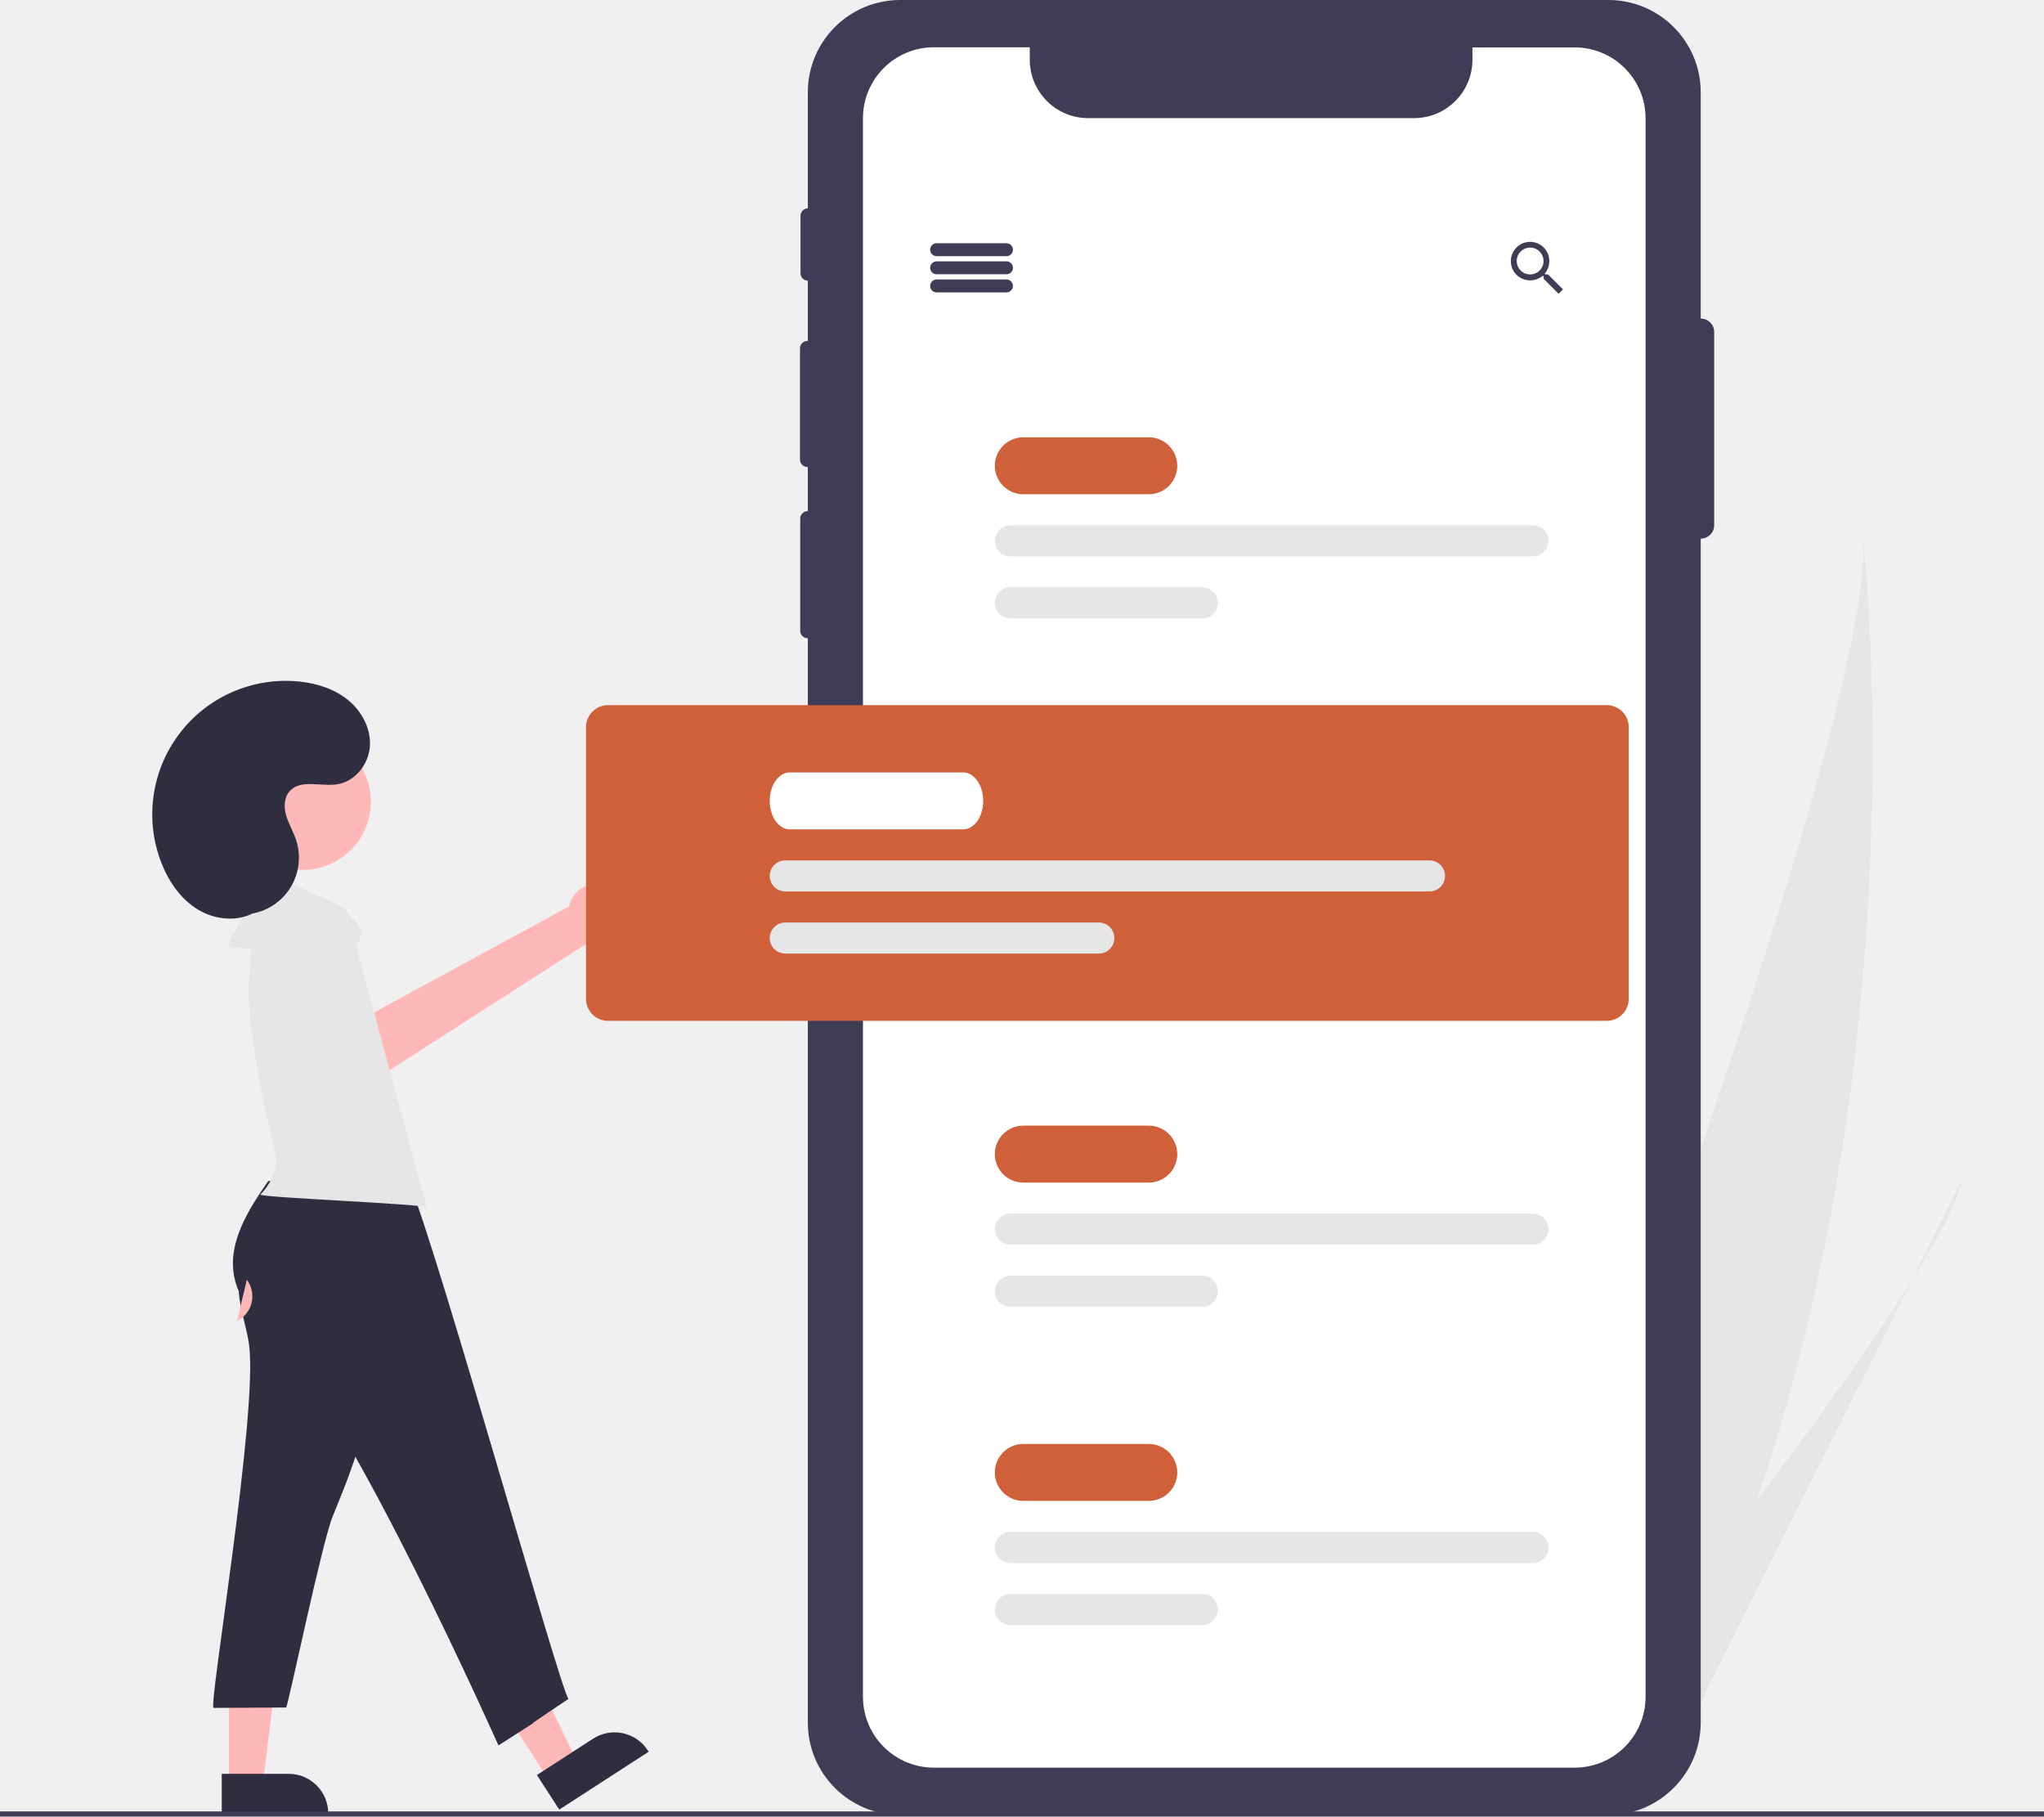
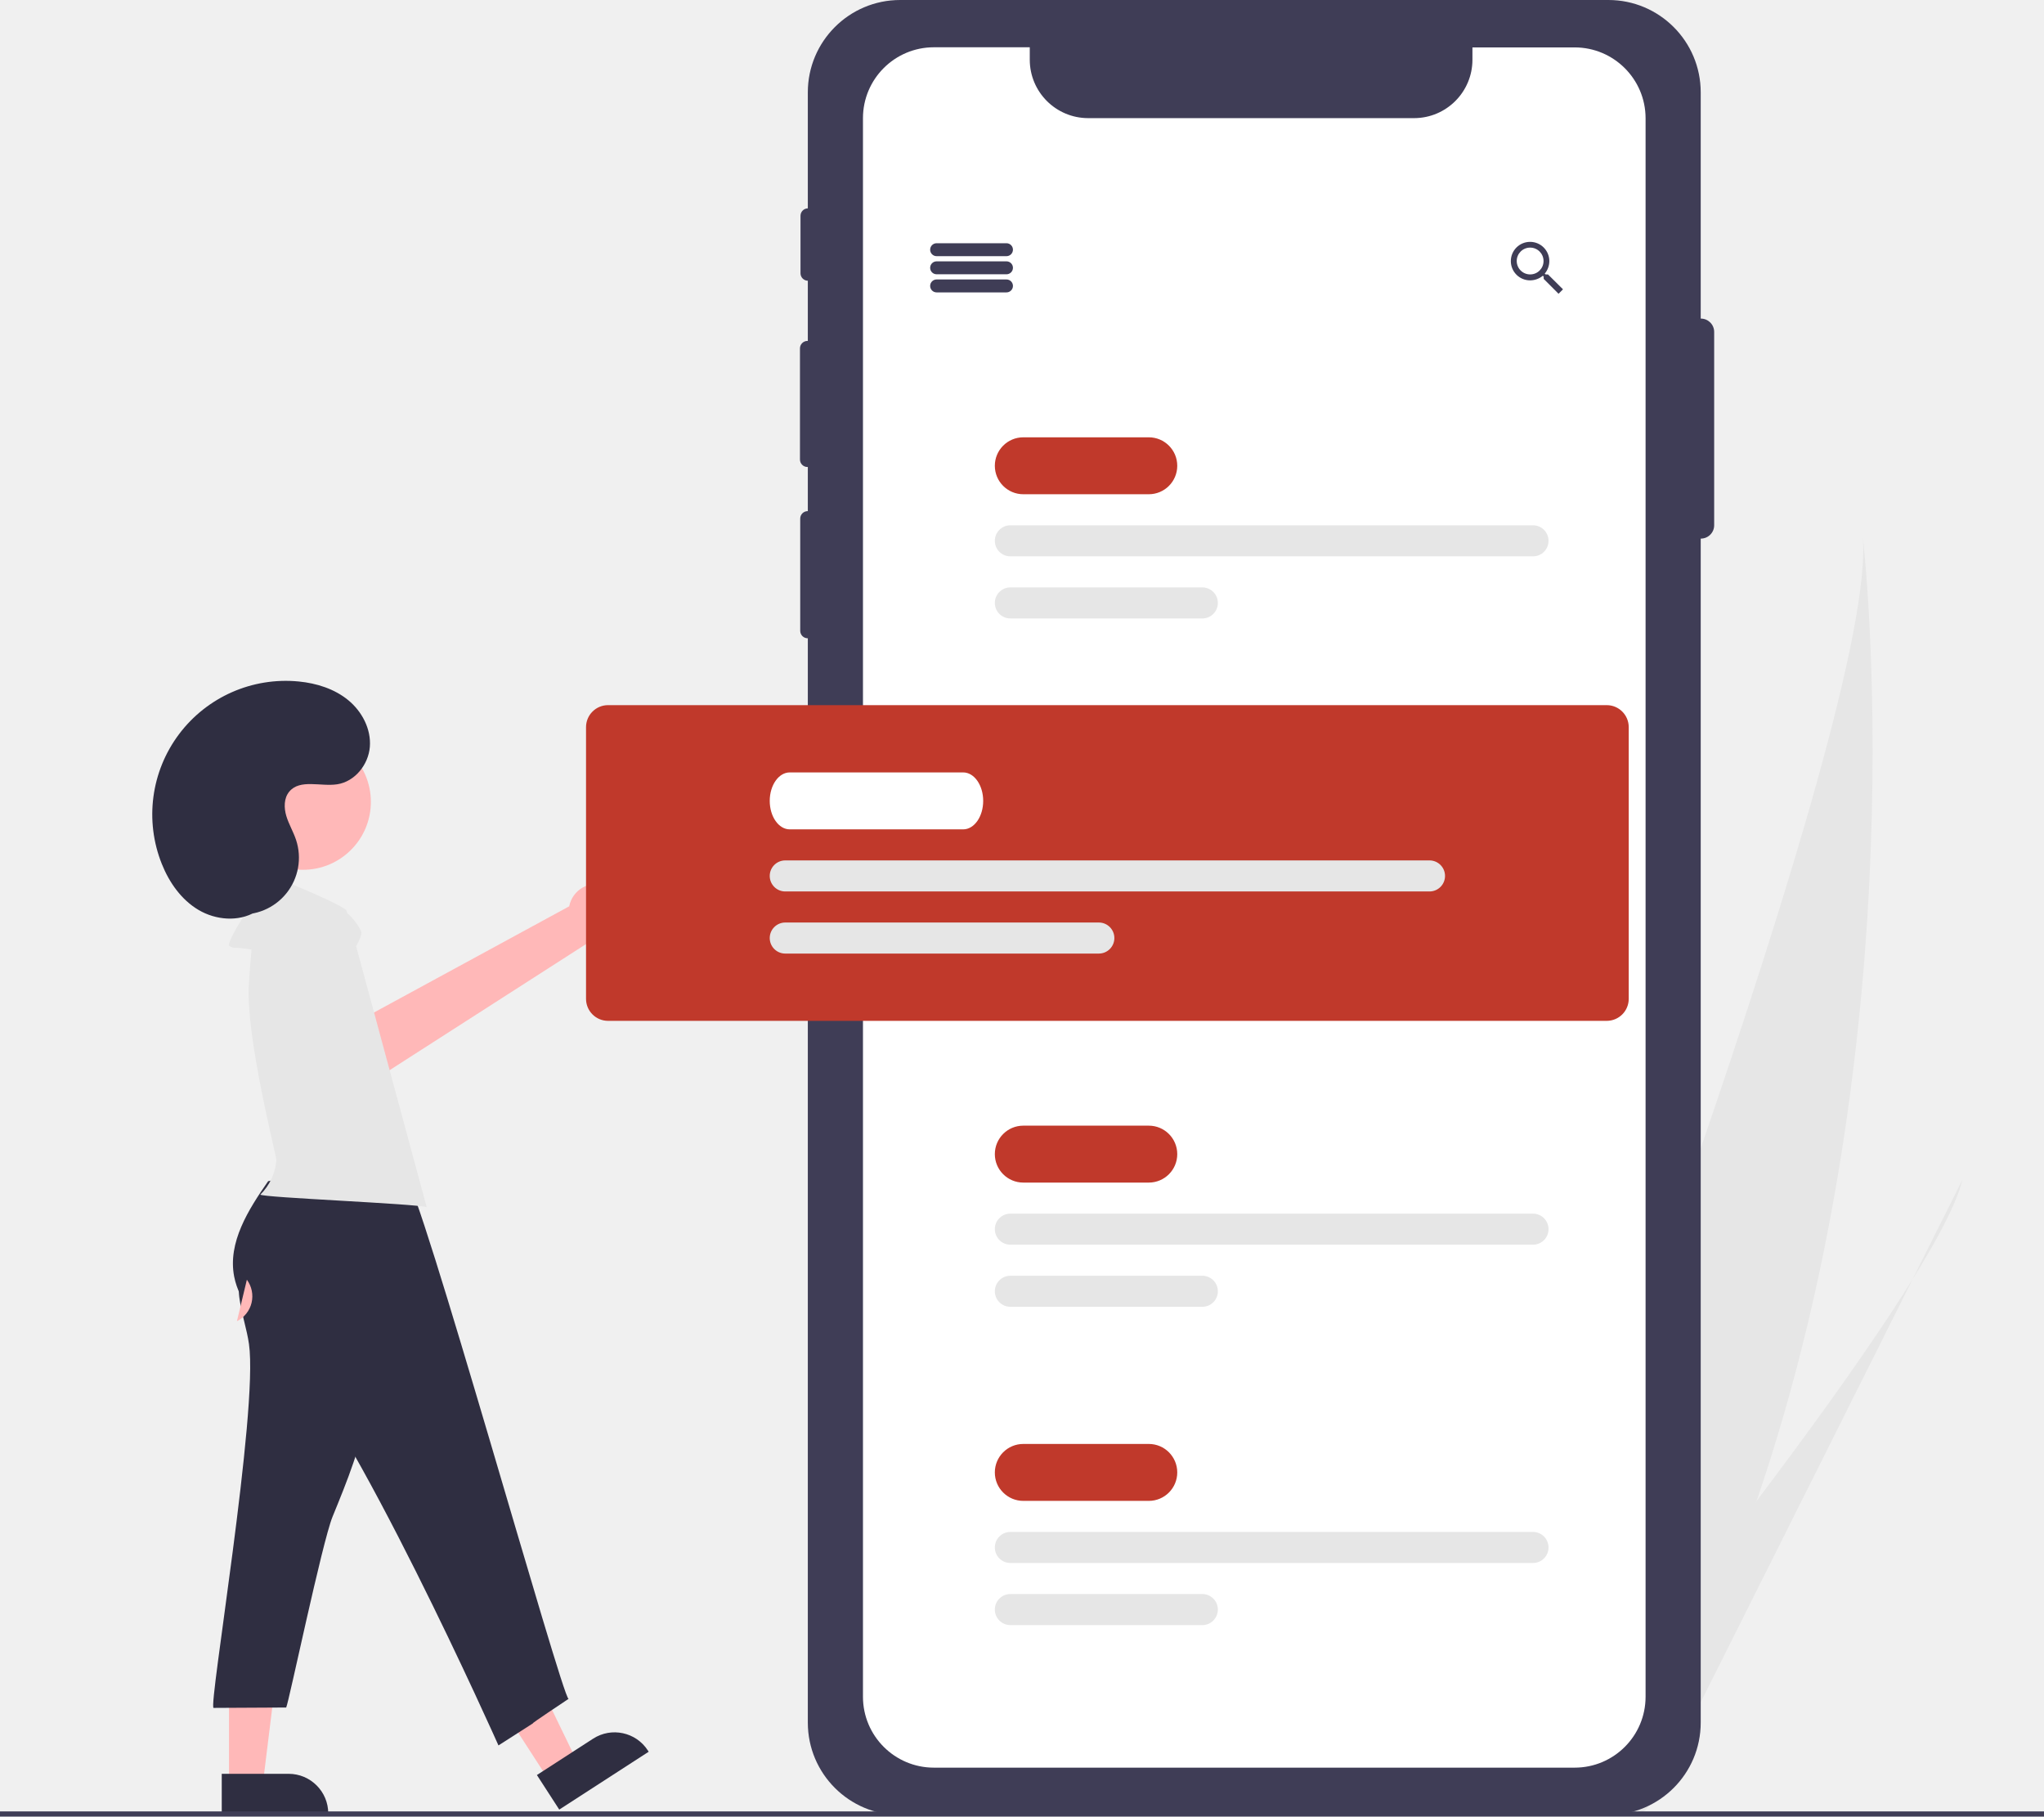
<svg xmlns="http://www.w3.org/2000/svg" data-name="Layer 1" width="790" height="701.992" viewBox="0 0 790 701.992">
  <path d="M883.923,679.037c-13.33,39.042-30.472,78-52.433,115.079-.487.835-.98,1.653-1.478,2.485l-54.368-17.2c.313-.787.655-1.668,1.023-2.629,21.929-56.711,154.233-402.236,148.294-470.362C925.601,311.986,946.298,496.53,883.923,679.037Z" transform="translate(-205 -99.00391)" fill="#e6e6e6" />
-   <path d="M841.979,797.434c-.739.755-1.497,1.505-2.261,2.238l-40.786-12.903c.551-.667,1.194-1.453,1.932-2.342,12.079-14.752,47.991-58.919,83.059-105.39,37.685-49.94,74.402-102.533,79.548-124.144C962.438,559.807,930.255,709.4#cf60399,841.979,797.434Z" transform="translate(-205 -99.00391)" fill="#e6e6e6" />
+   <path d="M841.979,797.434c-.739.755-1.497,1.505-2.261,2.238l-40.786-12.903c.551-.667,1.194-1.453,1.932-2.342,12.079-14.752,47.991-58.919,83.059-105.39,37.685-49.94,74.402-102.533,79.548-124.144C962.438,559.807,930.255,709.4#c0392b9,841.979,797.434Z" transform="translate(-205 -99.00391)" fill="#e6e6e6" />
  <path d="M862.367,222.118c-.015,0-.03.004-.045.005v-87.429a35.69,35.69,0,0,0-35.69-35.69h-273.72a35.69,35.69,0,0,0-35.69,35.69v44.821a2.892,2.892,0,0,0-2.83,2.889v22.2a2.891,2.891,0,0,0,2.83,2.888v23.257h-.145a2.895,2.895,0,0,0-2.895,2.895v42.93a2.895,2.895,0,0,0,2.895,2.895h.145v17.05h-.045a2.895,2.895,0,0,0-2.895,2.895v43.35a2.895,2.895,0,0,0,2.895,2.895h.045V764.684a35.69,35.69,0,0,0,35.69,35.69h273.72a35.69,35.69,0,0,0,35.69-35.69V307.134c.015,0,.03.004.045.004a5.155,5.155,0,0,0,5.155-5.155v-74.71A5.155,5.155,0,0,0,862.367,222.118Z" transform="translate(-205 -99.00391)" fill="#3f3d56" />
  <path d="M841.012,144.684v610a27.41,27.41,0,0,1-27.41,27.4h-247.66a27.41,27.41,0,0,1-27.41-27.4v-610a27.41,27.41,0,0,1,27.41-27.41h37.06v4.81a22.58,22.58,0,0,0,22.57,22.57h126a22.57,22.57,0,0,0,22.52-22.57v-4.76h39.51A27.41,27.41,0,0,1,841.012,144.684Z" transform="translate(-205 -99.00391)" fill="#fff" />
  <path d="M439.411,441.286a10.743,10.743,0,0,0-14.423,7.958l-88.254,47.988,15.517,17.464,81.96-52.599a10.801,10.801,0,0,0,5.2-20.812Z" transform="translate(-205 -99.00391)" fill="#ffb8b8" />
  <polygon points="211.903 687.551 222.9 680.438 200.697 634.635 184.466 645.133 211.903 687.551" fill="#ffb8b8" />
  <path d="M413.533,772.484h41.163a0,0,0,0,1,0,0V788.388a0,0,0,0,1,0,0H428.842a15.309,15.309,0,0,1-15.309-15.309v-.595a0,0,0,0,1,0,0Z" transform="translate(1017.487 1100.959) rotate(147.1041)" fill="#2f2e41" />
  <polygon points="88.511 689.206 101.608 689.206 107.841 638.688 88.511 638.688 88.511 689.206" fill="#ffb8b8" />
  <path d="M290.705,784.467h41.163a0,0,0,0,1,0,0v15.904a0,0,0,0,1,0,0H306.014A15.309,15.309,0,0,1,290.705,785.062v-.595A0,0,0,0,1,290.705,784.467Z" transform="translate(417.572 1485.835) rotate(-180)" fill="#2f2e41" />
  <path d="M594,197.996H567a2.5,2.5,0,0,1,0-5h27a2.5,2.5,0,0,1,0,5Z" transform="translate(-205 -99.00391)" fill="#3f3d56" />
  <path d="M594,204.996H567a2.5,2.5,0,0,1,0-5h27a2.5,2.5,0,0,1,0,5Z" transform="translate(-205 -99.00391)" fill="#3f3d56" />
  <path d="M594,211.996H567a2.5,2.5,0,0,1,0-5h27a2.5,2.5,0,0,1,0,5Z" transform="translate(-205 -99.00391)" fill="#3f3d56" />
  <path d="M803.292,205.046h-.91l-.35-.29a7.61,7.61,0,0,0,1.78-4.89,7.44,7.44,0,1,0-7.4,7.48,7.73,7.73,0,0,0,4.88-1.78l.34.29v.92l5.74,5.75,1.72-1.72Zm-6.88,0a5.18,5.18,0,1,1,5.16-5.2l0.0.02a5.15,5.15,0,0,1-5.12,5.18c-.013 0-.027 0-.04 0Z" transform="translate(-205 -99.00391)" fill="#3f3d56" />
-   <path d="M649.005,289.996H600.5a11,11,0,0,1,0-22h48.505a11,11,0,0,1,0,22Z" transform="translate(-205 -99.00391)" fill="#cf6039" />
+   <path d="M649.005,289.996H600.5a11,11,0,0,1,0-22h48.505a11,11,0,0,1,0,22Z" transform="translate(-205 -99.00391)" fill="#c0392b" />
  <path d="M797.5,313.996h-202a6,6,0,0,1,0-12h202a6,6,0,0,1,0,12Z" transform="translate(-205 -99.00391)" fill="#e6e6e6" />
  <path d="M669.7,337.996H595.5a6,6,0,0,1,0-12h74.2a6,6,0,0,1,0,12Z" transform="translate(-205 -99.00391)" fill="#e6e6e6" />
-   <path d="M649.005,555.996H600.5a11,11,0,0,1,0-22h48.505a11,11,0,0,1,0,22Z" transform="translate(-205 -99.00391)" fill="#cf6039" />
+   <path d="M649.005,555.996H600.5a11,11,0,0,1,0-22h48.505a11,11,0,0,1,0,22Z" transform="translate(-205 -99.00391)" fill="#c0392b" />
  <path d="M797.5,579.996h-202a6,6,0,0,1,0-12h202a6,6,0,0,1,0,12Z" transform="translate(-205 -99.00391)" fill="#e6e6e6" />
  <path d="M669.7,603.996H595.5a6,6,0,0,1,0-12h74.2a6,6,0,0,1,0,12Z" transform="translate(-205 -99.00391)" fill="#e6e6e6" />
-   <path d="M649.005,678.996H600.5a11,11,0,0,1,0-22h48.505a11,11,0,0,1,0,22Z" transform="translate(-205 -99.00391)" fill="#cf6039" />
+   <path d="M649.005,678.996H600.5a11,11,0,0,1,0-22h48.505a11,11,0,0,1,0,22Z" transform="translate(-205 -99.00391)" fill="#c0392b" />
  <path d="M797.5,702.996h-202a6,6,0,0,1,0-12h202a6,6,0,0,1,0,12Z" transform="translate(-205 -99.00391)" fill="#e6e6e6" />
  <path d="M669.7,726.996H595.5a6,6,0,0,1,0-12h74.2a6,6,0,0,1,0,12Z" transform="translate(-205 -99.00391)" fill="#e6e6e6" />
-   <path d="M826,493.496H440a8.51,8.51,0,0,1-8.5-8.5v-105a8.51,8.51,0,0,1,8.5-8.5H826a8.51,8.51,0,0,1,8.5,8.5v105A8.51,8.51,0,0,1,826,493.496Z" transform="translate(-205 -99.00391)" fill="#cf6039" />
+   <path d="M826,493.496H440a8.51,8.51,0,0,1-8.5-8.5v-105a8.51,8.51,0,0,1,8.5-8.5H826a8.51,8.51,0,0,1,8.5,8.5v105A8.51,8.51,0,0,1,826,493.496Z" transform="translate(-205 -99.00391)" fill="#c0392b" />
  <path d="M301.232,618.416c3.69,25.89-15.85,140.59-13.68,140.58l28.06-.15c1-1.92,13.88-63.81,17.92-73.74,5.64-13.78,11.33-27.73,13.55-42.45,2.09-13.82,1.06-27.9-.3-41.81a2.64,2.64,0,0,0-3.06-3l-37.65-1.94c-7.76-.4-9.6-2.1-8.42,5.52C298.472,607.116,300.412,612.656,301.232,618.416Z" transform="translate(-205 -99.00391)" fill="#2f2e41" />
  <path d="M308.632,555.466c-7.65,11-15.67,23.66-13.13,36.83,1.93,10,9.55,17.75,16.74,25,28.74,28.86,85.41,156.2,85.41,156.2,27.348-17.5-.652.5,27.1-18-2.46-.19-58.35-201.1-62.98-201.37C343.042,552.886,326.882,551.056,308.632,555.466Z" transform="translate(-205 -99.00391)" fill="#2f2e41" />
-   <path d="M338.89,450.767c-3.886-3.465-31.192-14.152-31.192-14.152a4.684,4.684,0,0,0-1.509.045c-1.554.392-2.263,2.323-1.931,3.885s-2.391,27.224-3.093,38.894c-1.23,20.367,10.765,66.503,10.659,67.914a21.076,21.076,0,0,1-6.208,13.292c.934,1.16,60.265,3.485,64.301,4.858.815-1.#cf603945-4.594-74.213-4.843-78.347C364.659,480.881,344.02,455.519,338.89,450.767Z" transform="translate(-205 -99.00391)" fill="#e6e6e6" />
-   <path d="M296.573,609.555a10.743,10.743,0,0,0,3.842-16.018l25.#cf6039-138.54-23.36-.308-17.384,136.998a10.801,10.801,0,0,0,11.87,17.868Z" transform="translate(-205 -99.00391)" fill="#ffb8b8" />
+   <path d="M338.89,450.767c-3.886-3.465-31.192-14.152-31.192-14.152a4.684,4.684,0,0,0-1.509.045c-1.554.392-2.263,2.323-1.931,3.885s-2.391,27.224-3.093,38.894c-1.23,20.367,10.765,66.503,10.659,67.914a21.076,21.076,0,0,1-6.208,13.292c.934,1.16,60.265,3.485,64.301,4.858.815-1.#c0392b45-4.594-74.213-4.843-78.347C364.659,480.881,344.02,455.519,338.89,450.767Z" transform="translate(-205 -99.00391)" fill="#e6e6e6" />
+   <path d="M296.573,609.555a10.743,10.743,0,0,0,3.842-16.018l25.#c0392b-138.54-23.36-.308-17.384,136.998a10.801,10.801,0,0,0,11.87,17.868Z" transform="translate(-205 -99.00391)" fill="#ffb8b8" />
  <path d="M296.372,465.276a4.43,4.43,0,0,1-2.76-.72c-1.39-1.19,9.95-19.4,12.19-19.67,7.29-.84,14.79-1.12,21.86.85s13.72,6.45,16.88,13.08c1.32,2.76-8.25,16.65-12.6,14.61C326.732,470.986,303.232,465.446,296.372,465.276Z" transform="translate(-205 -99.00391)" fill="#e6e6e6" />
  <circle cx="117.102" cy="309.88" r="26.239" fill="#ffb8b8" />
  <path d="M296.33,452.267A21.925,21.925,0,0,0,319.415,423.542c-1.044-3.139-2.79-6.017-3.746-9.184s-.982-6.912,1.139-9.451c4.15-4.968,12.148-1.843,18.545-2.831,6.817-1.052,12.046-7.592,12.592-14.468s-3.038-13.68-8.373-18.052-12.216-6.524-19.08-7.199a51.594,51.594,0,0,0-52.955,70.495c2.868,7.176,7.552,13.859,14.206,17.789s15.441,4.685,22.073.718" transform="translate(-205 -99.00391)" fill="#2f2e41" />
  <path d="M577.277,419.496h-67.054c-4.259,0-7.723-4.935-7.723-11s3.465-11,7.723-11H577.277c4.259,0,7.723,4.935,7.723,11S581.535,419.496,577.277,419.496Z" transform="translate(-205 -99.00391)" fill="#fff" />
  <path d="M757.5,443.496h-249a6,6,0,0,1,0-12h249a6,6,0,0,1,0,12Z" transform="translate(-205 -99.00391)" fill="#e6e6e6" />
  <path d="M629.7,467.496H508.5a6,6,0,0,1,0-12H629.7a6,6,0,0,1,0,12Z" transform="translate(-205 -99.00391)" fill="#e6e6e6" />
  <rect y="699.992" width="790" height="2" fill="#3f3d56" />
</svg>
